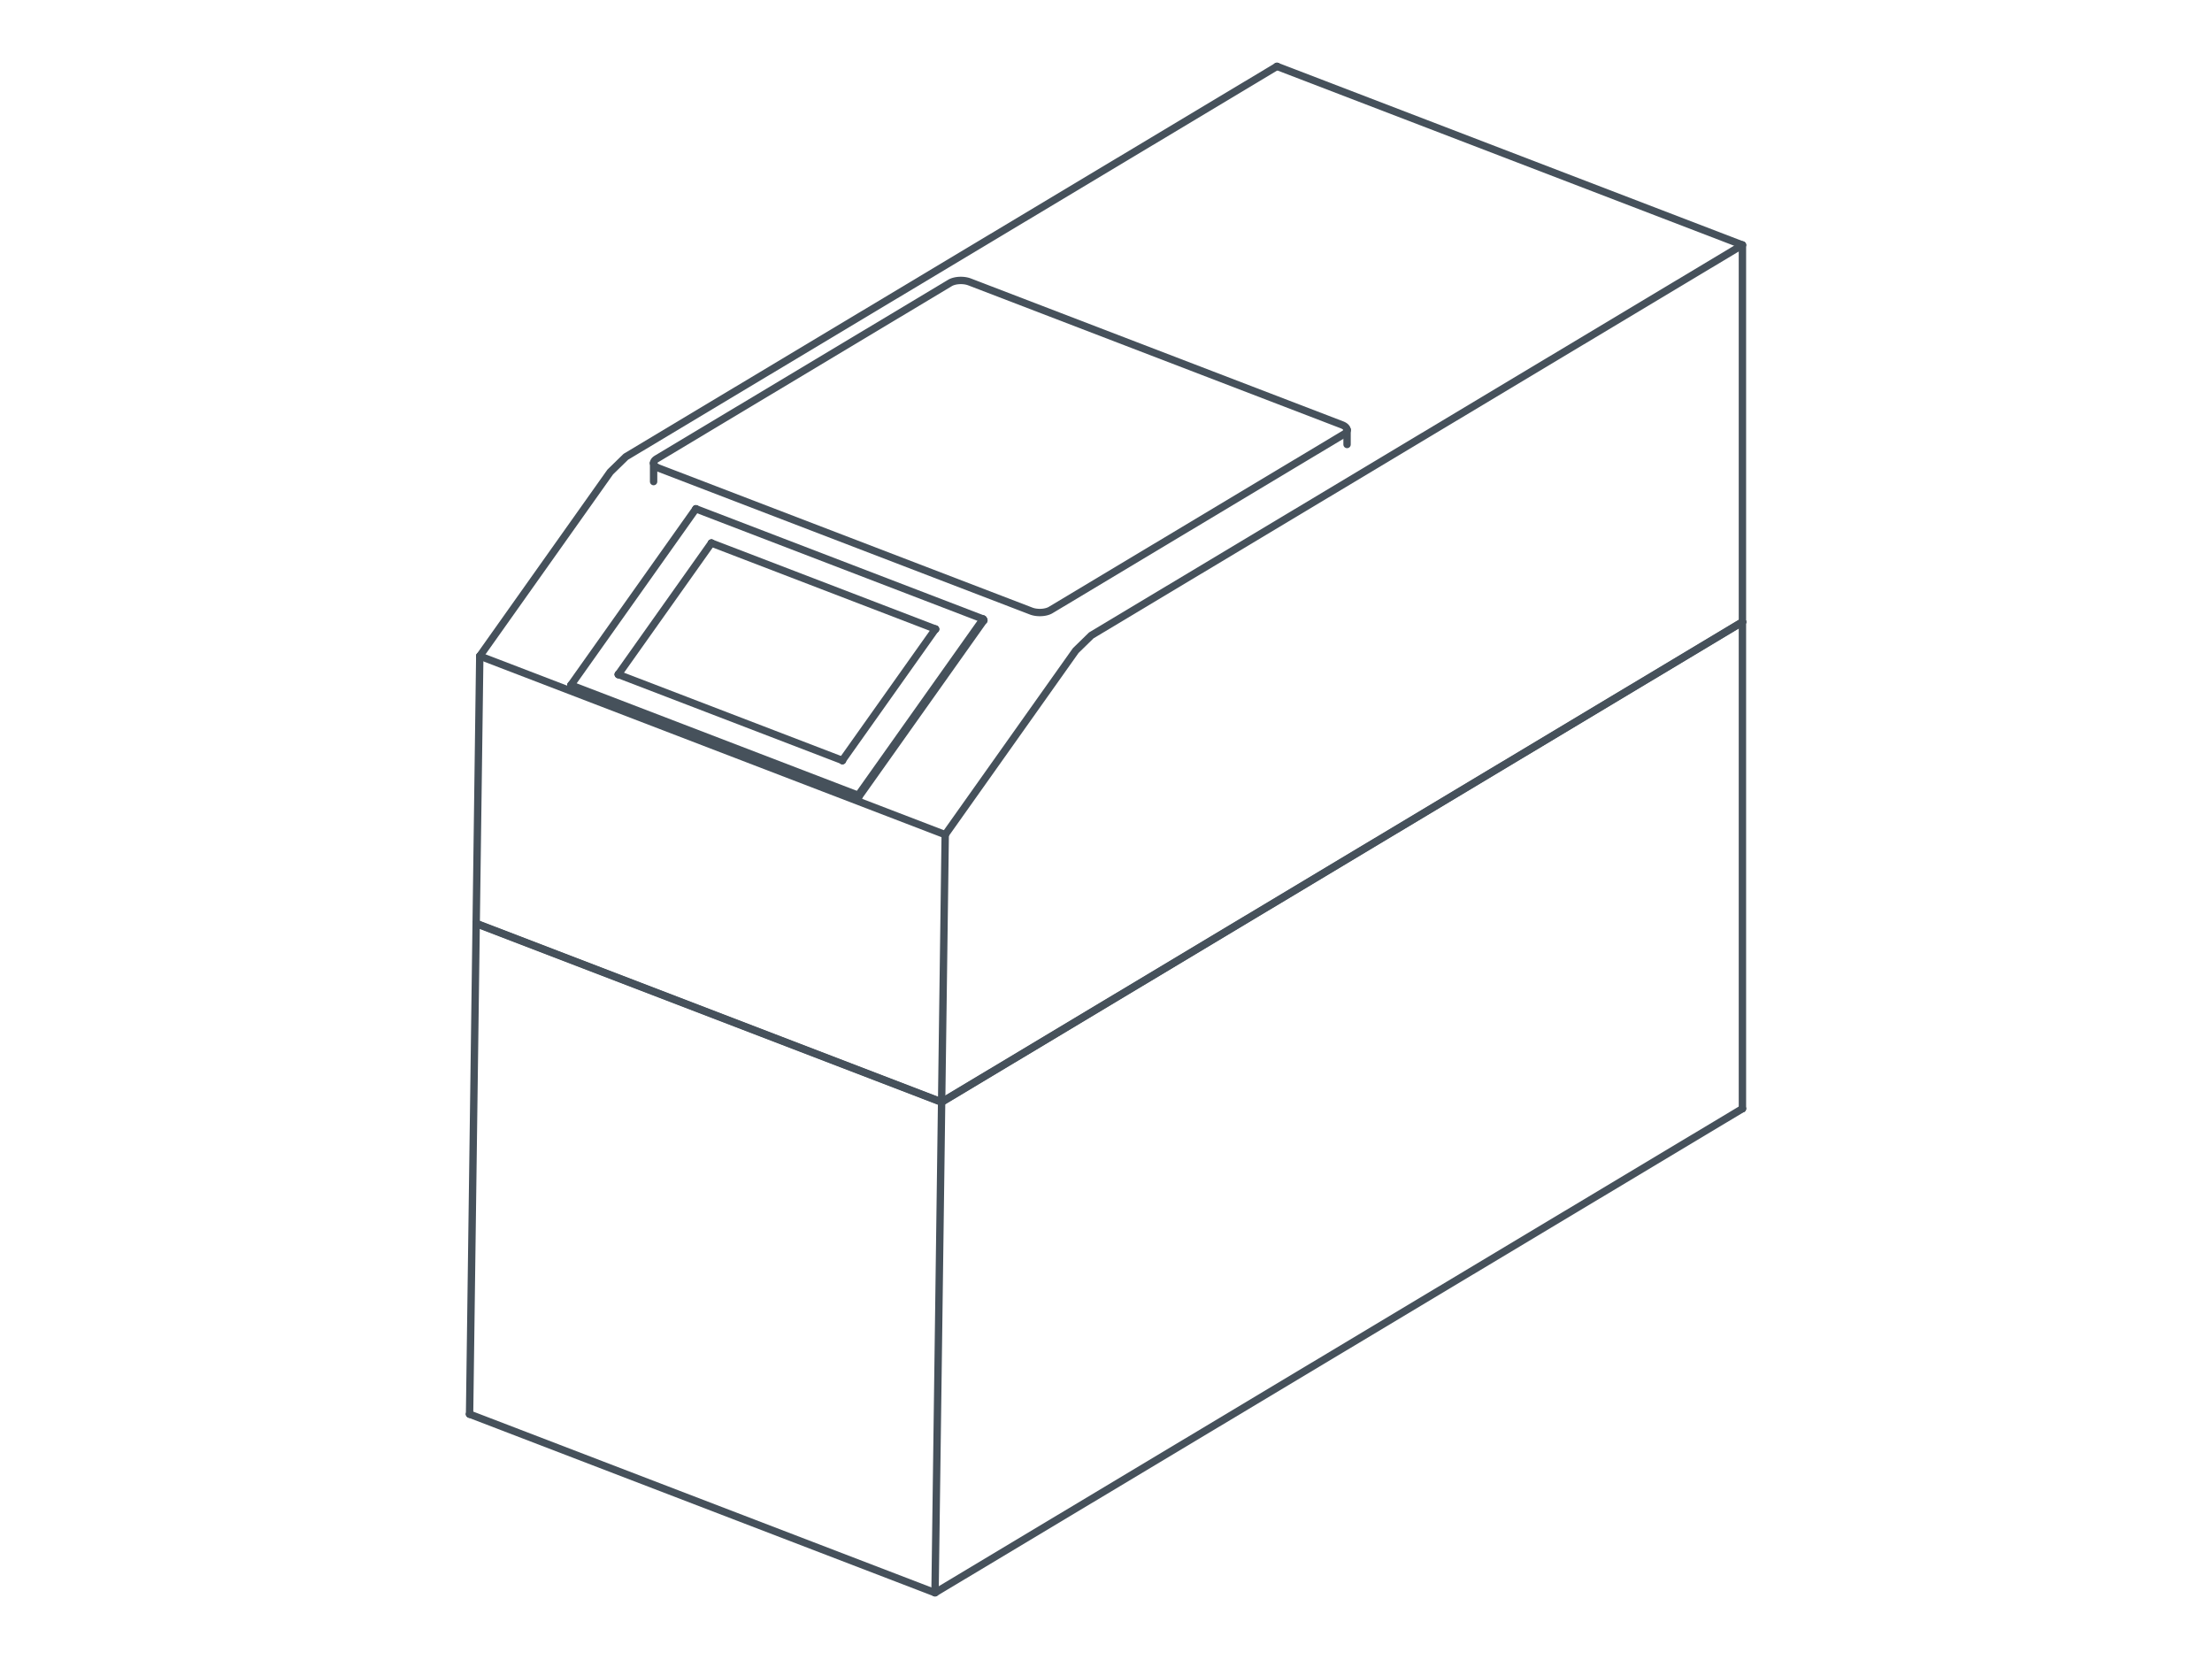
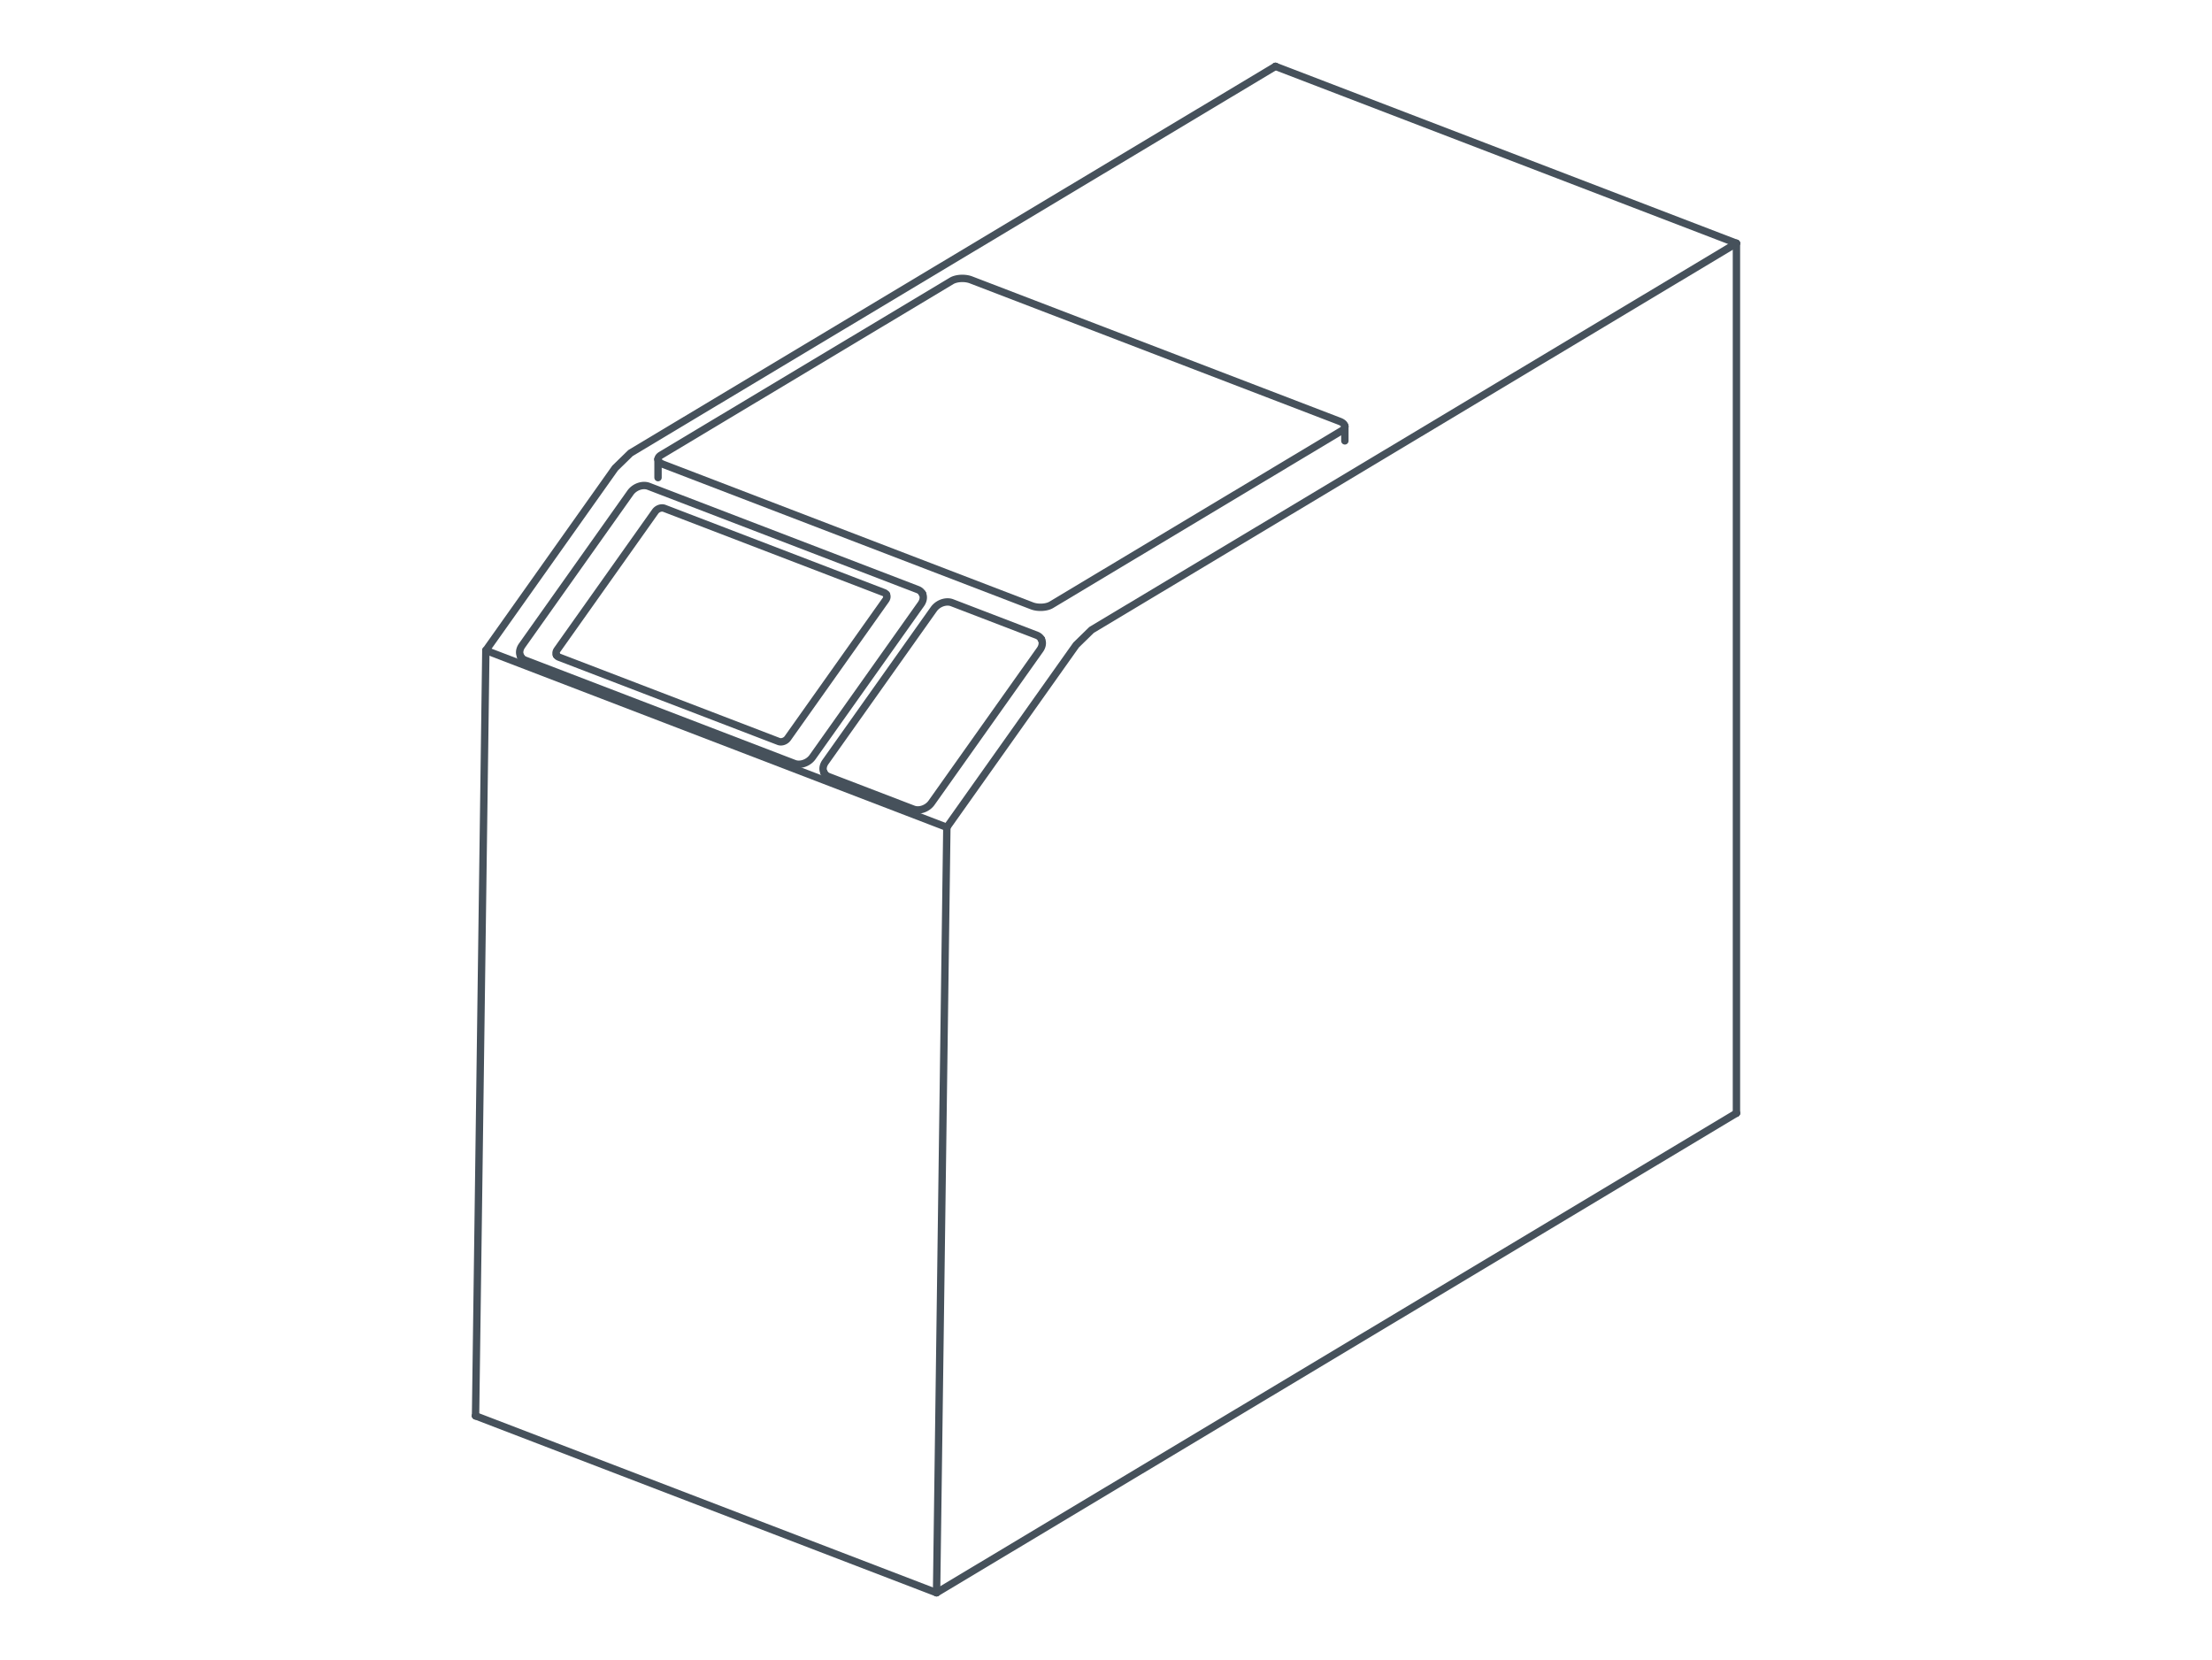
<svg xmlns="http://www.w3.org/2000/svg" width="600" height="450" viewBox="0 0 600 450">
  <g fill="none" stroke="#46515b" stroke-width="2" stroke-linecap="round" stroke-linejoin="round">
-     <path d="M127.371,383.556 L129.16,250.509" />
-     <path d="M127.371,383.556 L127.371,383.556" />
-     <path d="M127.371,383.556 L253.624,432" />
-     <path d="M129.16,250.509 L129.228,250.469" />
-     <path d="M129.16,250.509 L255.413,298.953" />
-     <path d="M472.562,168.698 L472.629,168.724" />
-     <path d="M472.629,300.698 L472.629,300.698" />
-     <path d="M253.624,432 L472.629,300.698" />
-     <path d="M253.624,432 L255.413,298.953" />
-     <path d="M472.629,300.698 L472.629,168.724" />
-     <path d="M255.413,298.953 L472.629,168.724" />
-     <path d="M129.161,250.443 L130.136,177.94" />
-     <path d="M129.161,250.443 L129.161,250.443" />
-     <path d="M129.161,250.443 L255.414,298.887" />
-     <path d="M130.136,177.94 L165.531,128.015 L169.759,123.889 L346.376,18" />
-     <path d="M130.136,177.94 L256.389,226.384" />
-     <path d="M346.376,18 L346.376,18" />
-     <path d="M346.376,18 L472.629,66.444" />
-     <path d="M472.629,168.658 L472.629,168.658" />
-     <path d="M255.414,298.887 L472.629,168.658" />
-     <path d="M255.414,298.887 L256.389,226.384" />
-     <path d="M472.629,168.658 L472.629,66.444" />
-     <path d="M256.389,226.384 L291.784,176.459 L296.012,172.333 L472.629,66.444" />
-     <path d="M155.053,186.15 L155.053,186.15" />
-     <path d="M155.053,186.15 L232.978,216.05" />
-     <path d="M155.053,186.15 L154.865,185.806" />
-     <path d="M266.868,168.249 L266.868,168.249" />
-     <path d="M188.755,138.004 L188.755,138.004" />
-     <path d="M266.868,168.249 L232.978,216.05" />
-     <path d="M266.868,168.249 L266.68,167.904" />
-     <path d="M232.978,216.05 L232.79,215.706" />
-     <path d="M154.865,185.806 L232.79,215.706" />
-     <path d="M154.865,185.806 L188.755,138.004" />
-     <path d="M232.79,215.706 L266.68,167.904" />
-     <path d="M266.68,167.904 L188.755,138.004" />
-     <path d="M167.751,183.013 L167.704,182.927" />
-     <path d="M192.969,147.29 L192.969,147.29" />
-     <path d="M253.794,170.697 L253.747,170.611" />
-     <path d="M228.529,206.333 L228.482,206.247" />
-     <path d="M167.704,182.927 L228.482,206.247" />
-     <path d="M167.704,182.927 L192.969,147.29" />
-     <path d="M228.482,206.247 L253.747,170.611" />
-     <path d="M253.747,170.611 L192.969,147.29" />
-     <path d="M177.289,130.62 L177.289,125.597" />
-     <path d="M365.387,120.558 L365.387,116.598" />
-     <path d="M365.387,116.598 L365.381,116.51 L365.365,116.422 L365.34,116.334 L365.306,116.247 L365.264,116.161 L365.212,116.076 L365.152,115.992 L365.083,115.91 L365.007,115.829 L364.921,115.751 L364.829,115.674 L364.728,115.6 L364.62,115.528 L364.504,115.459 L364.382,115.393 L364.253,115.33 L364.118,115.269 L363.977,115.213 L262.974,76.457 L262.827,76.404 L262.675,76.354 L262.518,76.307 L262.356,76.264 L262.19,76.226 L262.021,76.191 L261.848,76.16 L261.672,76.133 L261.493,76.111 L261.313,76.092 L261.13,76.078 L260.947,76.069 L260.763,76.063 L260.578,76.062 L260.394,76.065 L260.21,76.073 L260.027,76.085 L259.846,76.101 L259.666,76.122 L259.489,76.146 L259.314,76.175 L259.143,76.208 L258.975,76.245 L258.811,76.286 L258.652,76.33 L258.497,76.379 L258.348,76.43 L258.204,76.486 L258.065,76.544 L257.933,76.606 L257.808,76.671 L257.689,76.739 L178.112,124.448 L178.001,124.519 L177.896,124.592 L177.799,124.667 L177.71,124.745 L177.63,124.824 L177.557,124.906 L177.493,124.989 L177.437,125.073 L177.39,125.159 L177.352,125.245 L177.322,125.333 L177.302,125.421 L177.291,125.509 L177.289,125.597" />
-     <path d="M365.387,116.598 L365.385,116.687 L365.374,116.775 L365.354,116.863 L365.325,116.951 L365.286,117.037 L365.239,117.123 L365.184,117.207 L365.119,117.29 L365.047,117.371 L364.966,117.451 L364.877,117.528 L364.78,117.604 L364.676,117.677 L364.564,117.747 L284.987,165.457 L284.868,165.524 L284.743,165.589 L284.611,165.651 L284.473,165.71 L284.329,165.765 L284.179,165.817 L284.024,165.865 L283.865,165.91 L283.701,165.951 L283.533,165.988 L283.362,166.02 L283.187,166.049 L283.01,166.074 L282.831,166.095 L282.649,166.111 L282.466,166.123 L282.282,166.13 L282.098,166.133 L281.913,166.132 L281.729,166.127 L281.546,166.117 L281.364,166.103 L281.183,166.085 L281.005,166.062 L280.829,166.036 L280.656,166.005 L280.486,165.97 L280.32,165.931 L280.158,165.888 L280.001,165.842 L279.849,165.792 L279.702,165.738 L178.7,126.983 L178.558,126.926 L178.423,126.866 L178.294,126.803 L178.172,126.736 L178.056,126.667 L177.948,126.596 L177.848,126.521 L177.755,126.445 L177.67,126.366 L177.593,126.286 L177.524,126.204 L177.464,126.12 L177.413,126.035 L177.37,125.949 L177.336,125.862 L177.311,125.774 L177.296,125.686 L177.289,125.597" />
+     <path d="M128.993,384.019 L131.785,176.413" />
+     <path d="M128.993,384.019 L128.993,384.019" />
+     <path d="M128.993,384.019 L254.041,432" />
+     <path d="M131.785,176.413 L166.842,126.964 L171.03,122.877 L345.959,18" />
+     <path d="M131.785,176.413 L256.832,224.394" />
+     <path d="M345.959,18 L345.959,18" />
+     <path d="M471.007,301.92 L471.007,301.92" />
+     <path d="M345.959,18 L471.007,65.981" />
+     <path d="M254.041,432 L256.832,224.394" />
+     <path d="M254.041,432 L471.007,301.92" />
+     <path d="M471.007,65.981 L296.077,170.859 L291.89,174.946 L256.832,224.394" />
+     <path d="M471.007,301.92 L471.007,65.981" />
+     <path d="M250.192,161.002 L250.125,160.881 L250.049,160.764 L249.966,160.653 L249.876,160.546 L249.778,160.445 L249.674,160.349 L249.563,160.259 L249.445,160.175 L249.321,160.097 L249.192,160.026 L249.057,159.961 L248.916,159.903 L175.923,131.895 L175.778,131.844 L175.629,131.799 L175.475,131.762 L175.317,131.732 L175.156,131.709 L174.993,131.693 L174.826,131.685 L174.657,131.684 L174.487,131.691 L174.315,131.704 L174.142,131.726 L173.968,131.754 L173.795,131.789 L173.621,131.832 L173.448,131.882 L173.277,131.938 L173.107,132.001 L172.939,132.071 L172.773,132.148 L172.61,132.23 L172.45,132.319 L172.294,132.413 L172.141,132.513 L171.993,132.618 L171.849,132.729 L171.711,132.844 L171.577,132.964 L171.45,133.088 L171.328,133.216 L171.212,133.348 L171.103,133.483 L171.001,133.621 L141.585,175.112 L141.489,175.253 L141.401,175.396 L141.321,175.541 L141.248,175.688 L141.182,175.836 L141.125,175.985 L141.076,176.135 L141.035,176.285 L141.002,176.434 L140.978,176.583 L140.963,176.732 L140.956,176.879 L140.957,177.025 L140.967,177.168 L140.985,177.31 L141.012,177.448 L141.047,177.584 L141.09,177.717 L141.142,177.846 L141.202,177.971" />
+     <path d="M141.202,177.971 L141.27,178.092 L141.345,178.208 L141.428,178.32 L141.518,178.427 L141.616,178.528 L141.721,178.624 L141.832,178.714 L141.949,178.798 L142.073,178.875 L142.203,178.947 L142.338,179.012 L142.478,179.07 L215.471,207.078 L215.616,207.129 L215.766,207.173 L215.919,207.211 L216.077,207.241 L216.238,207.264 L216.402,207.279 L216.569,207.287 L216.737,207.288 L216.908,207.282 L217.08,207.268 L217.253,207.247 L217.426,207.219 L217.6,207.183 L217.773,207.141 L217.946,207.091 L218.118,207.034 L218.287,206.971 L218.456,206.901 L218.621,206.825 L218.784,206.743 L218.944,206.654 L219.101,206.56 L219.253,206.46 L219.401,206.354 L219.545,206.244 L219.684,206.129 L219.817,206.009 L219.945,205.885 L220.067,205.757 L220.182,205.625 L220.292,205.49 L220.394,205.352 L249.81,163.86 L249.905,163.72 L249.993,163.577 L250.074,163.431 L250.147,163.285 L250.212,163.137 L250.269,162.987 L250.319,162.838 L250.359,162.688 L250.392,162.538 L250.416,162.389 L250.432,162.241 L250.439,162.094 L250.438,161.948 L250.428,161.804 L250.409,161.663 L250.383,161.524 L250.347,161.388 L250.304,161.256 L250.252,161.127 L250.192,161.002" />
+     <path d="M141.202,177.971 L141.202,177.971" />
+     <path d="M150.946,177.677 L150.917,177.614 L150.891,177.55 L150.869,177.483 L150.851,177.415 L150.838,177.346 L150.829,177.275 L150.824,177.203 L150.823,177.131 L150.827,177.057 L150.835,176.983 L150.847,176.908 L150.863,176.833 L150.883,176.758 L150.908,176.684 L150.936,176.609 L150.969,176.535 L151.006,176.462 L151.046,176.389 L151.138,176.247 L177.733,138.735 L177.839,138.598 L177.957,138.468 L178.021,138.406 L178.157,138.288 L178.229,138.233 L178.379,138.131 L178.538,138.039 L178.619,137.998 L178.786,137.925 L178.957,137.865 L179.043,137.84 L179.217,137.801 L179.303,137.787 L179.476,137.769 L179.645,137.767 L179.729,137.771 L179.811,137.779 L179.891,137.79 L179.97,137.805 L180.047,137.824 L180.122,137.846 L180.194,137.872 L239.81,160.746 L239.88,160.776 L239.948,160.808 L240.012,160.844 L240.074,160.883 L240.133,160.925 L240.189,160.97 L240.251,161.028 L240.29,161.068 L240.335,161.121 L240.376,161.177 L240.414,161.236 L240.448,161.296" />
+     <path d="M150.946,177.677 L150.98,177.737 L151.018,177.795 L151.059,177.851 L151.105,177.904 L151.153,177.955 L151.206,178.003 L151.261,178.048 L151.32,178.09 L151.382,178.129 L151.501,178.19 L151.584,178.226 L211.2,201.101 L211.273,201.127 L211.347,201.149 L211.424,201.167 L211.503,201.183 L211.584,201.194 L211.666,201.202 L211.816,201.206 L211.919,201.203 L212.091,201.186 L212.178,201.172 L212.351,201.132 L212.438,201.108 L212.608,201.048 L212.775,200.975 L212.857,200.933 L213.015,200.842 L213.165,200.739 L213.237,200.684 L213.373,200.566 L213.437,200.505 L213.556,200.375 L213.662,200.238 L240.257,162.725 L240.349,162.583 L240.389,162.511 L240.425,162.437 L240.458,162.363 L240.487,162.289 L240.511,162.214 L240.531,162.139 L240.548,162.064 L240.56,161.99 L240.568,161.916 L240.571,161.842 L240.571,161.769 L240.566,161.697 L240.557,161.627 L240.543,161.557 L240.526,161.489 L240.508,161.436 L240.478,161.358 L240.448,161.296" />
+     <path d="M150.946,177.677 L150.946,177.677" />
+     <path d="M240.448,161.296 L240.448,161.296" />
+     <path d="M250.192,161.002 L250.192,161.002" />
+     <path d="M282.472,173.387 L282.405,173.267 L282.329,173.15 L282.246,173.039 L282.156,172.932 L282.058,172.831 L281.954,172.735 L281.842,172.645 L281.725,172.561 L281.601,172.483 L281.471,172.412 L281.336,172.347 L281.196,172.289 L258.222,163.473 L258.077,163.422 L257.928,163.378 L257.774,163.34 L257.616,163.31 L257.455,163.287 L257.291,163.272 L257.125,163.264 L256.956,163.263 L256.786,163.269 L256.613,163.283 L256.441,163.304 L256.267,163.332 L256.093,163.368 L255.92,163.411 L255.747,163.46 L255.576,163.517 L255.406,163.58 L255.238,163.65 L255.072,163.726 L254.909,163.809 L254.749,163.897 L254.593,163.992 L254.44,164.091 L254.292,164.197 L254.148,164.307 L254.01,164.423 L253.876,164.542 L253.748,164.667 L253.626,164.794 L253.511,164.926 L253.402,165.061 L253.299,165.199 L223.884,206.691 L223.788,206.832 L223.7,206.975 L223.619,207.12 L223.546,207.267 L223.481,207.415 L223.424,207.564 L223.375,207.713 L223.334,207.863 L223.301,208.013 L223.277,208.162 L223.262,208.31 L223.254,208.458 L223.256,208.603 L223.266,208.747 L223.284,208.888 L223.311,209.027 L223.346,209.163 L223.389,209.295 L223.441,209.424 L223.501,209.549" />
+     <path d="M223.501,209.549 L223.569,209.67 L223.644,209.787 L223.727,209.898 L223.817,210.005 L223.915,210.106 L224.019,210.202 L224.131,210.292 L224.248,210.376 L224.372,210.454 L224.502,210.525 L224.637,210.59 L224.777,210.648 L247.751,219.464 L247.896,219.515 L248.046,219.559 L248.199,219.597 L248.357,219.627 L248.518,219.65 L248.682,219.665 L248.848,219.673 L249.017,219.674 L249.188,219.668 L249.359,219.654 L249.532,219.633 L249.706,219.605 L249.88,219.569 L250.053,219.526 L250.226,219.477 L250.397,219.42 L250.567,219.357 L250.735,219.287 L250.901,219.211 L251.064,219.128 L251.224,219.04 L251.381,218.946 L251.533,218.845 L251.681,218.74 L251.825,218.63 L251.964,218.514 L252.097,218.395 L252.225,218.271 L252.346,218.143 L252.462,218.011 L252.571,217.876 L252.674,217.738 L282.089,176.246 L282.185,176.106 L282.273,175.962 L282.354,175.817 L282.427,175.671 L282.492,175.522 L282.549,175.373 L282.598,175.224 L282.639,175.074 L282.672,174.924 L282.696,174.775 L282.712,174.627 L282.719,174.479 L282.717,174.334 L282.707,174.19 L282.689,174.049 L282.662,173.91 L282.627,173.774 L282.584,173.642 L282.532,173.513 L282.472,173.387" />
+     <path d="M223.501,209.549 L223.501,209.549" />
+     <path d="M282.472,173.387 L282.472,173.387" />
+     <path d="M178.487,129.545 L178.487,124.57" />
+     <path d="M364.79,119.578 L364.79,115.657" />
+     <path d="M364.79,115.657 L364.783,115.569 L364.767,115.482 L364.743,115.395 L364.709,115.309 L364.667,115.223 L364.616,115.139 L364.556,115.056 L364.488,114.975 L364.412,114.895 L364.328,114.817 L364.236,114.742 L364.136,114.668 L364.029,114.597 L363.915,114.529 L363.794,114.463 L363.666,114.4 L363.532,114.341 L363.392,114.284 L263.354,75.899 L263.209,75.846 L263.058,75.796 L262.902,75.75 L262.742,75.708 L262.578,75.67 L262.41,75.635 L262.238,75.605 L262.064,75.578 L261.887,75.556 L261.709,75.538 L261.528,75.524 L261.346,75.514 L261.164,75.509 L260.981,75.508 L260.798,75.511 L260.616,75.519 L260.435,75.53 L260.256,75.546 L260.078,75.567 L259.902,75.591 L259.729,75.62 L259.56,75.652 L259.394,75.689 L259.231,75.729 L259.073,75.773 L258.92,75.821 L258.772,75.873 L258.629,75.927 L258.492,75.985 L258.362,76.047 L258.237,76.111 L258.12,76.178 L179.303,123.432 L179.192,123.502 L179.089,123.574 L178.993,123.649 L178.905,123.725 L178.825,123.804 L178.753,123.885 L178.689,123.967 L178.634,124.05 L178.587,124.135 L178.549,124.221 L178.52,124.308 L178.5,124.395 L178.489,124.482 L178.487,124.57" />
+     <path d="M364.79,115.657 L364.788,115.744 L364.776,115.832 L364.756,115.919 L364.727,116.006 L364.689,116.091 L364.643,116.176 L364.588,116.26 L364.524,116.342 L364.452,116.422 L364.372,116.501 L364.284,116.578 L364.188,116.653 L364.085,116.725 L363.974,116.795 L285.157,164.049 L285.039,164.116 L284.915,164.18 L284.784,164.241 L284.647,164.299 L284.505,164.354 L284.357,164.406 L284.203,164.453 L284.046,164.498 L283.883,164.538 L283.717,164.575 L283.547,164.607 L283.375,164.636 L283.199,164.66 L283.021,164.68 L282.841,164.696 L282.66,164.708 L282.478,164.716 L282.296,164.719 L282.113,164.718 L281.93,164.713 L281.749,164.703 L281.568,164.689 L281.389,164.671 L281.212,164.649 L281.038,164.622 L280.867,164.591 L280.699,164.557 L280.535,164.519 L280.375,164.476 L280.219,164.43 L280.068,164.381 L279.923,164.328 L179.884,125.942 L179.744,125.886 L179.611,125.826 L179.483,125.764 L179.362,125.698 L179.248,125.629 L179.14,125.558 L179.041,125.485 L178.949,125.409 L178.864,125.332 L178.788,125.252 L178.72,125.17 L178.661,125.088 L178.61,125.003 L178.568,124.918 L178.534,124.832 L178.51,124.745 L178.494,124.658 L178.487,124.57" />
  </g>
</svg>
